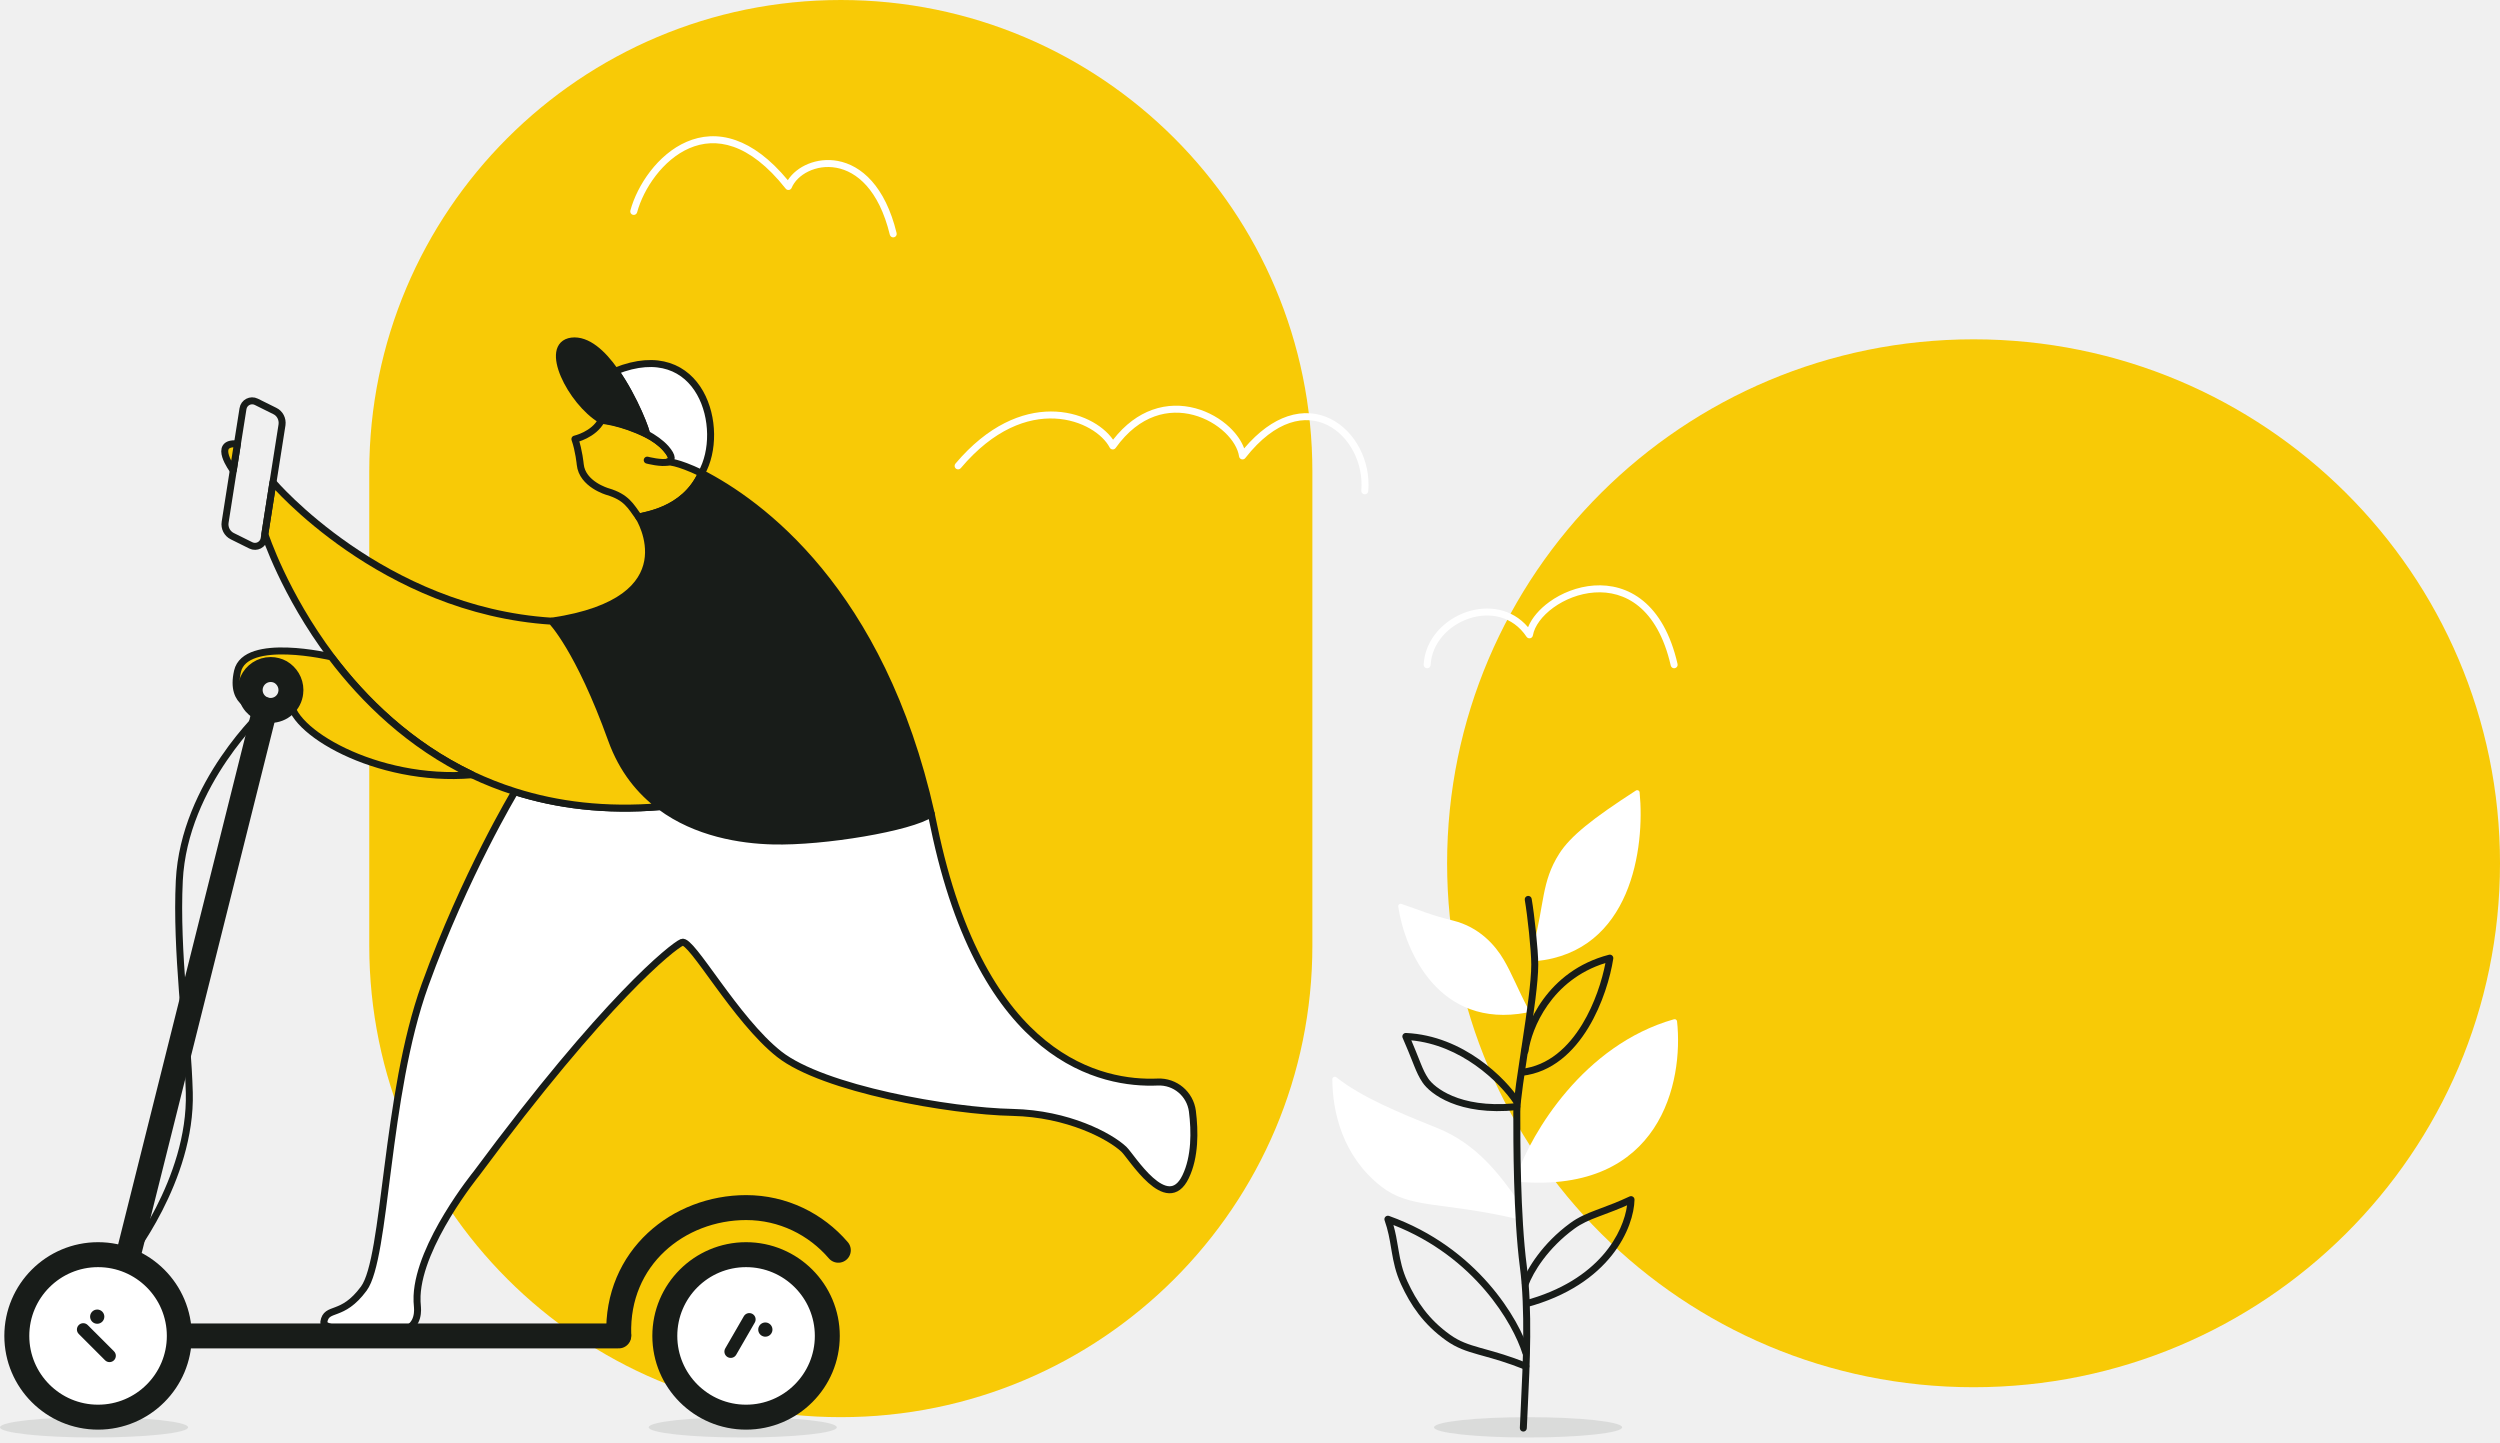
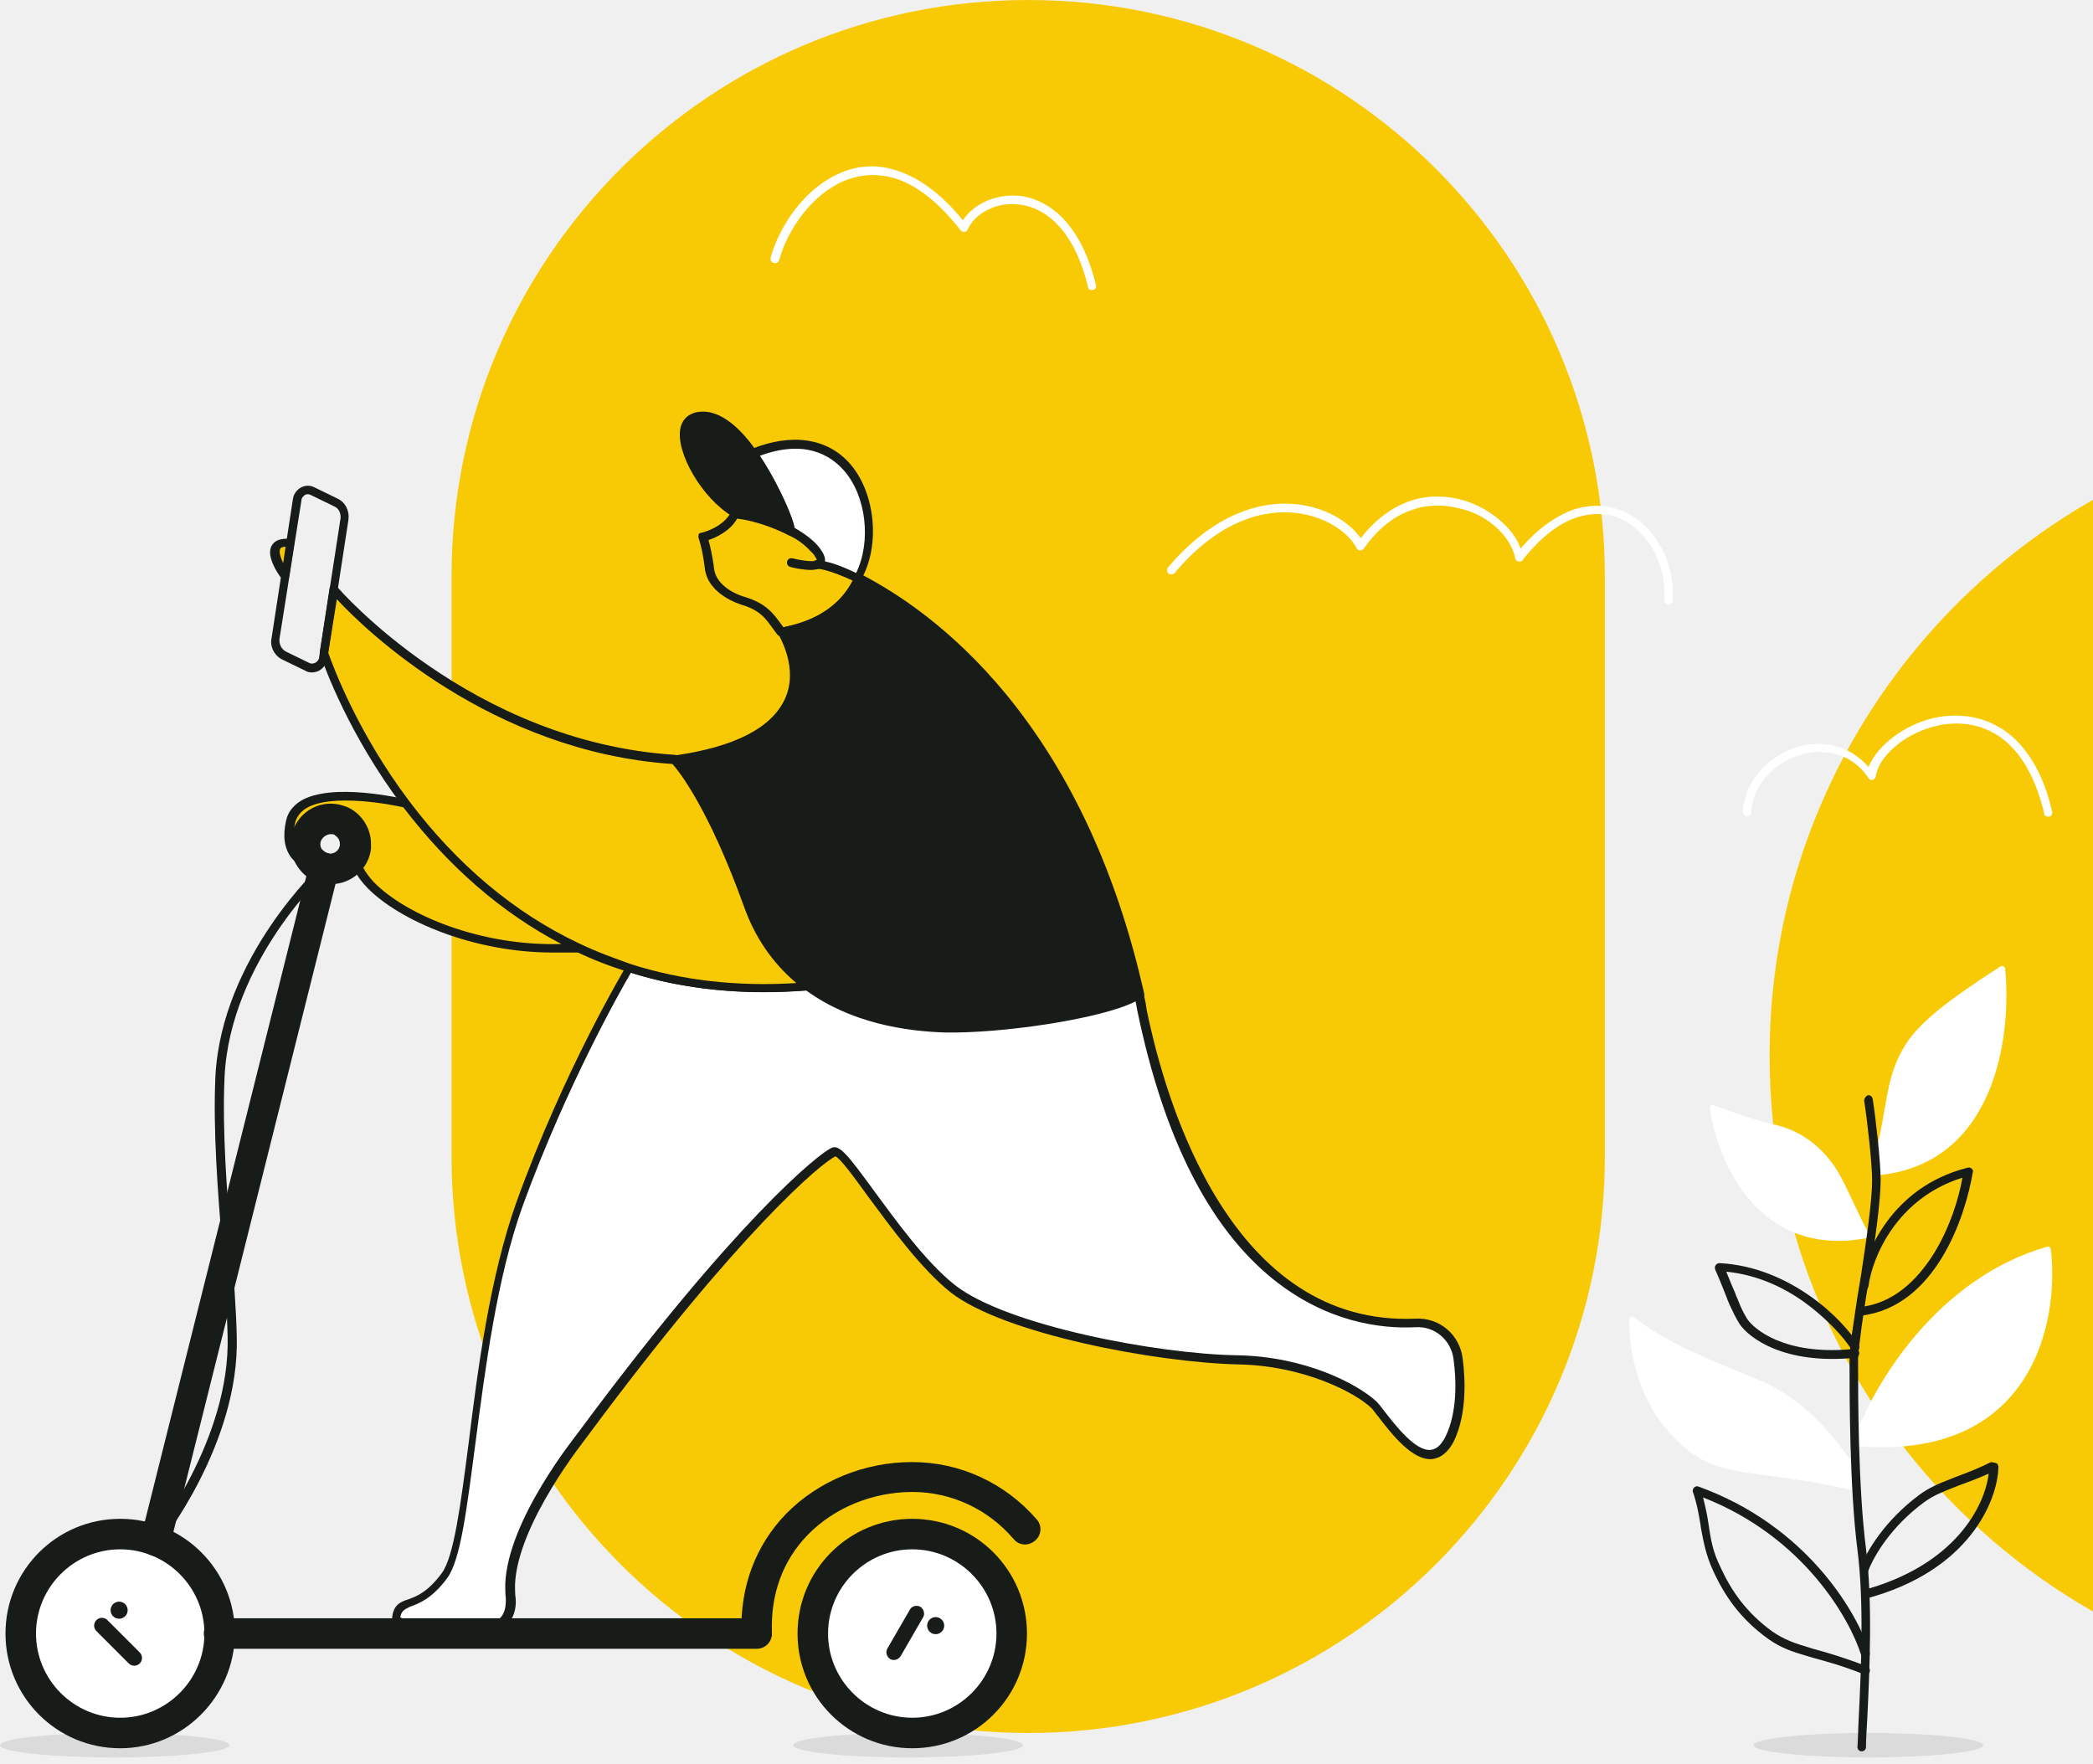
- <svg xmlns="http://www.w3.org/2000/svg" width="501" height="289" fill="none" viewBox="0 0 501 289">
-   <rect width="189" height="284" fill="#F8CA06" rx="94.5" transform="matrix(1 0 0 -1 74 284)" />
-   <ellipse fill="#F8CA06" rx="105.5" ry="105" transform="matrix(1 0 0 -1 395.5 173)" />
-   <ellipse cx="306.226" cy="286.037" fill="#181C19" opacity=".1" rx="18.849" ry="2.038" />
-   <path fill="#fff" d="M335.46 204.262c-18.173 5.161-28.515 22.821-31.466 31.163-.019.053-.027.106-.027.162v.766c0 .259.208.476.466.497 28.433 2.292 32.963-20.105 31.648-32.18-.033-.301-.33-.491-.621-.408zM304.294 243.701v-2.807c0-.104-.032-.204-.092-.289-3.622-5.092-8.153-11.344-16.259-14.586-7.74-3.096-15.186-6.192-20.119-10.12-.33-.262-.825-.042-.824.379.023 6.422 1.981 15.414 9.825 21.513 5.755 4.476 11.929 2.986 26.848 6.397.314.072.621-.165.621-.487zM307.786 192.615c19.174-1.88 21.882-22.786 20.794-33.827-.036-.368-.449-.555-.759-.355-8.709 5.631-13.118 9.139-15.35 12.647-3.596 5.65-2.947 10.115-5.215 18.575-.012.043-.018.087-.018.131v2.337c0 .291.258.52.548.492zM305.919 202.933c-17.552 3.289-24.352-12.272-25.716-21.261-.055-.363.297-.647.644-.529 4.271 1.454 5.414 2.106 10.367 3.345 5.233 1.308 8.409 4.905 10.138 7.848 1.648 2.805 2.828 5.908 4.918 9.874.155.295-.023.662-.351.723z" />
-   <path fill="#181C19" fill-rule="evenodd" d="M306.138 179.546c.381-.065.743.19.809.571.549 3.183 1.318 10.256 1.318 13.2 0 3.499-.911 9.776-1.806 15.679l-.272 1.788c-.356 2.328-.695 4.556-.964 6.496-.338 2.446-.555 4.38-.555 5.468v.521c-.002 5.179-.008 20.408 1.302 30.456 1.146 8.785.611 19.775.213 27.961-.079 1.636-.153 3.16-.208 4.531-.015.387-.34.687-.727.672-.386-.015-.687-.341-.671-.727.055-1.397.13-2.94.21-4.589.397-8.193.922-19.021-.205-27.667-1.323-10.143-1.316-25.451-1.314-30.624v-.534c0-1.201.233-3.232.569-5.66.269-1.95.611-4.191.966-6.521l.271-1.781c.903-5.951 1.791-12.101 1.791-15.469 0-2.835-.756-9.822-1.298-12.962-.065-.381.19-.743.571-.809z" clip-rule="evenodd" />
-   <path fill="#181C19" fill-rule="evenodd" d="M327.238 239.821c.203.132.324.359.319.601-.116 5.442-4.738 17.065-21.777 21.591l-.359-1.353c15.248-4.05 19.958-13.879 20.645-19.12-1.834.817-3.392 1.398-4.758 1.907-.348.13-.684.255-1.008.378-1.847.702-3.328 1.338-4.803 2.415-5.31 3.877-8.246 8.7-9.239 11.413l-1.315-.481c1.087-2.969 4.192-8.02 9.728-12.063 1.634-1.192 3.26-1.882 5.132-2.592.334-.127.676-.255 1.028-.386 1.627-.607 3.469-1.294 5.728-2.357.219-.103.476-.085.679.047zM277.639 243.837c.191-.192.476-.255.731-.164 17.778 6.368 26.066 20.743 28.078 27.228.115.37-.092.762-.461.876-.369.115-.761-.091-.876-.461-1.861-5.997-9.517-19.406-25.87-25.821.446 1.561.691 3.02.927 4.428l.112.665c.347 2.028.744 3.998 1.76 6.205 1.837 3.993 4.259 7.631 8.599 10.717 1.874 1.332 3.62 1.919 5.974 2.585l.977.273c2.188.607 4.871 1.353 8.45 2.784.359.144.533.551.39.91-.144.359-.551.533-.91.39-3.503-1.401-6.117-2.127-8.301-2.734-.338-.094-.667-.185-.987-.276-2.387-.675-4.326-1.314-6.405-2.791-4.594-3.266-7.151-7.128-9.059-11.273-1.095-2.379-1.516-4.497-1.868-6.555l-.113-.668c-.306-1.826-.606-3.609-1.313-5.588-.091-.255-.027-.539.165-.73zM281.153 207.309c.137-.199.367-.314.609-.302 5.793.269 10.797 2.569 14.686 5.31 3.885 2.738 6.693 5.941 8.103 8.085.185.28.141.645-.085.875.107.109.18.254.197.418.04.385-.24.729-.624.769-11.76 1.222-17.46-3.289-18.967-5.539-.707-1.056-1.137-2.008-1.671-3.326-.125-.309-.256-.639-.398-.996-.463-1.165-1.043-2.623-1.915-4.617-.097-.221-.073-.477.065-.677zm22.197 13.815c-1.325-1.999-3.998-5.047-7.709-7.663-3.475-2.449-7.829-4.497-12.812-4.975.637 1.493 1.101 2.659 1.479 3.611.141.353.269.677.391.977.522 1.291.91 2.137 1.536 3.072 1.141 1.702 6.134 5.965 17.115 4.978zM323.076 191.489c.175.158.259.394.223.627-.556 3.612-2.118 9.1-5.015 13.869-2.896 4.765-7.197 8.922-13.257 9.611-.384.043-.731-.233-.774-.617-.044-.384.232-.731.616-.774 5.451-.62 9.434-4.365 12.218-8.947 2.506-4.124 3.981-8.837 4.64-12.27-10.862 3.369-14.819 13.164-15.431 17.754-.051.383-.403.652-.786.601-.384-.051-.653-.403-.602-.786.677-5.076 5.118-15.989 17.522-19.225.228-.06.471 0 .646.157z" clip-rule="evenodd" />
-   <path fill="#fff" fill-rule="evenodd" d="M245.443 86.643c1.631 1.542 2.645 3.282 2.866 4.825.039.277.241.505.512.577.271.072.56-.024.732-.246 3.067-3.925 6.118-6.104 8.913-7.04 2.784-.933 5.358-.65 7.539.425 4.396 2.169 7.278 7.624 6.799 13.124-.033.385.252.724.637.758.385.033.725-.252.758-.637.522-6-2.596-12.045-7.575-14.5-2.507-1.238-5.464-1.55-8.603-.498-2.838.951-5.787 3.004-8.688 6.422-.544-1.488-1.581-2.954-2.929-4.228-1.784-1.686-4.168-3.089-6.846-3.808-2.684-.72-5.675-.755-8.652.315-2.74.983-5.431 2.89-7.845 5.987-4.189-5.982-18.517-10.702-31.594 4.798-.249.296-.212.737.083.986.296.25.738.212.987-.083 13.25-15.704 27.12-9.425 29.842-4.131.112.217.329.36.572.378.244.017.479-.093.621-.292 2.428-3.4 5.131-5.365 7.807-6.326 2.678-.962 5.375-.934 7.816-.28 2.446.657 4.626 1.941 6.248 3.474zM306.222 125.691c.755-1.869 2.306-3.643 4.259-5.06 2.455-1.78 5.642-3.067 8.972-3.295 3.341-.23 6.837.607 9.852 3.087 3.01 2.475 5.479 6.536 6.878 12.642.087.377-.149.752-.526.839-.376.086-.752-.149-.838-.526-1.351-5.894-3.695-9.646-6.403-11.874-2.704-2.223-5.833-2.98-8.867-2.772-3.045.209-5.983 1.392-8.246 3.033-2.28 1.653-3.781 3.7-4.113 5.578-.049.282-.265.505-.545.564-.28.058-.568-.059-.726-.297-2.788-4.182-7.427-5.023-11.509-3.662-4.108 1.369-7.479 4.914-7.71 9.31-.02.386-.35.683-.736.662-.386-.02-.682-.349-.662-.735.269-5.104 4.148-9.059 8.665-10.565 4.158-1.386 9.001-.742 12.255 3.071zM138.154 29.704c-5.295 2.289-9.183 8.081-10.477 12.853-.102.373-.486.594-.859.492-.373-.1-.594-.485-.493-.858 1.373-5.062 5.485-11.27 11.273-13.772 2.921-1.263 6.259-1.575 9.837-.323 3.354 1.173 6.87 3.703 10.443 8.012 1.794-2.808 5.833-4.634 10.001-3.86 4.732.879 9.511 5.04 11.802 14.46.091.376-.139.755-.515.846-.375.091-.754-.14-.845-.515-2.209-9.08-6.68-12.668-10.698-13.415-4.107-.762-7.874 1.374-8.976 4.019-.095.23-.305.39-.551.424-.245.034-.491-.065-.644-.26-3.697-4.681-7.241-7.257-10.479-8.39-3.224-1.128-6.198-.846-8.819.287z" clip-rule="evenodd" />
-   <ellipse cx="18.849" cy="286.037" fill="#181C19" opacity=".1" rx="18.849" ry="2.038" />
-   <ellipse cx="148.849" cy="286.037" fill="#181C19" opacity=".1" rx="18.849" ry="2.038" />
-   <path fill="#fff" d="M149.504 283.496c8.558 0 15.496-6.938 15.496-15.496 0-8.559-6.938-15.497-15.496-15.497s-15.496 6.938-15.496 15.497c0 8.558 6.938 15.496 15.496 15.496z" />
-   <rect width="2.535" height="9.982" x="149.697" y="262.678" fill="#181C19" rx="1.268" transform="rotate(30 149.697 262.678)" />
-   <circle cx="153.375" cy="266.449" r="1.426" fill="#181C19" transform="rotate(30 153.375 266.449)" />
-   <path fill="#fff" d="M34.947 272.01c2.215-8.266-2.69-16.763-10.958-18.978-8.266-2.215-16.763 2.69-18.978 10.957-2.215 8.267 2.69 16.764 10.957 18.979 8.267 2.215 16.764-2.691 18.979-10.958z" />
-   <rect width="2.535" height="9.982" x="14.889" y="266.435" fill="#181C19" rx="1.268" transform="rotate(-45 14.889 266.435)" />
-   <circle cx="19.483" cy="263.858" r="1.426" fill="#181C19" transform="rotate(-45 19.483 263.858)" />
-   <path stroke="#181C19" stroke-linecap="round" stroke-linejoin="round" stroke-miterlimit="10" stroke-width="1.4" d="M140.596 94.856c-3.471 7.741-11.825 8.408-12.573 8.809-1.628-2.243-2.455-4.031-6.272-5.152 0 0-5.072-1.442-5.472-5.445 0 0-.267-2.803-1.068-5.072 0 0 3.79-.854 5.312-3.764 0 0 4.03.294 9.102 2.83 1.468.72 2.856 1.681 3.87 2.883.401.453.668.827.854 1.147.534.881.321 1.255-.293 1.442-.027-.027 3.336 0 6.54 2.322zM129.705 92.213s2.99.775 4.271.347" />
-   <path fill="#fff" stroke="#181C19" stroke-linecap="round" stroke-linejoin="round" stroke-miterlimit="10" stroke-width="1.4" d="M123.352 74.356c17.216-6.913 22.208 11.745 17.216 20.474-5.018-2.403-6.7-2.27-6.7-2.27.828-.24 1.041-1.014-.453-2.722-1.015-1.121-2.403-2.082-3.871-2.883.267.027-2.349-7.127-6.192-12.599z" />
-   <path fill="#181C19" stroke="#181C19" stroke-linecap="round" stroke-linejoin="round" stroke-miterlimit="10" stroke-width="1.4" d="M114.571 68.35c3.096-.373 6.192 2.43 8.701 6.033 3.924 5.365 6.513 12.519 6.22 12.545-4.992-2.455-9.102-2.829-9.102-2.829-5.926-3.55-11.719-14.948-5.819-15.749zM186.613 163.055c-4.03 2.803-21.594 5.739-31.737 5.472-6.46-.16-15.348-1.601-22.502-6.886-4.084-3.043-7.634-7.341-9.796-13.4-6.593-18.311-12.012-23.756-12.012-23.756 28.001-4.138 17.457-20.847 17.457-20.847.748-.401 9.102-1.041 12.572-8.809 11.505 5.899 35.955 23.329 46.018 68.226z" />
-   <path fill="#fff" stroke="#181C19" stroke-linecap="round" stroke-linejoin="round" stroke-miterlimit="10" stroke-width="1.4" d="M237.595 235.819c-3.737 7.741-10.837-4.057-12.359-5.498-2.776-2.616-11.211-7.154-22.315-7.394-12.545-.24-37.956-4.725-46.765-11.665-8.808-6.94-17.617-23.222-19.485-22.421-1.869.8-15.322 11.397-41.214 46.365 0 0-11.45 14.066-11.878 24.503-.027.748 0 1.522.08 2.269.107 1.308-.027 4.591-4.084 4.805-5.071.267-15.001 0-14.68-1.869.533-3.203 3.63-.747 8.007-6.673 4.538-6.139 4.27-38.704 12.279-60.859 8.007-22.155 18.017-38.731 18.017-38.731 8.435 2.67 18.098 3.924 29.175 2.99 7.154 5.312 16.042 6.726 22.502 6.887 10.143.267 27.707-2.67 31.737-5.472.187.827.374 1.681.534 2.535 9.743 47.139 33.873 51.731 44.844 51.25 3.496-.16 6.512 2.376 6.966 5.846.507 4.03.561 9.155-1.361 13.132z" />
-   <path fill="#F8CA06" stroke="#181C19" stroke-linecap="round" stroke-linejoin="round" stroke-miterlimit="10" stroke-width="1.4" d="M132.374 161.641c-11.078.934-20.767-.32-29.175-2.99-3.043-.961-5.9-2.108-8.622-3.39-12.465-5.925-21.647-14.974-28.16-23.649-9.45-12.599-13.267-24.371-13.347-24.584L54.7 96.644s21.807 25.679 55.84 27.841c0 0 5.419 5.445 12.012 23.756 2.189 6.059 5.712 10.357 9.823 13.4z" />
-   <path stroke="#181C19" stroke-linecap="round" stroke-linejoin="round" stroke-miterlimit="10" stroke-width="1.4" d="M56.514 85.14L54.7 96.67l-1.628 10.383-.134.855c-.186 1.254-1.548 1.948-2.669 1.388l-3.71-1.842c-1.041-.507-1.628-1.655-1.442-2.803l1.629-10.357.827-5.311 1.121-7.074c.187-1.254 1.548-1.948 2.67-1.388l3.71 1.842c1.014.48 1.601 1.601 1.441 2.776z" />
-   <path fill="#F8CA06" stroke="#181C19" stroke-linecap="round" stroke-linejoin="round" stroke-miterlimit="10" stroke-width="1.4" d="M47.572 88.957l-.828 5.311c-.026 0-4.324-5.765.828-5.311zM94.577 155.261c-19.192 1.602-36.996-8.995-36.355-15.268.053-.427.053-.854.027-1.228.026-.16.026-.293.026-.454 0-1.548-.854-2.882-2.108-3.576-1.816-1.148-4.271-.748-5.339 1.041-.16.266-.294.56-.374.827-.24.507-.373 1.094-.373 1.708 0 1.015.373 1.949.987 2.67.294.507.534.827.534.827s-5.605-.32-4.004-7.287c1.602-6.967 18.792-2.883 18.792-2.883 6.54 8.622 15.722 17.671 28.187 23.623z" />
-   <path stroke="#181C19" stroke-linecap="round" stroke-linejoin="round" stroke-miterlimit="10" stroke-width="1.4" d="M58.275 138.739c-.08-2.002-.96-3.31-2.082-4.031M51.095 140.954c-.534-.961-1.201-2.642-.64-4.377" />
-   <path stroke="#181C19" stroke-linecap="round" stroke-linejoin="round" stroke-miterlimit="10" stroke-width="5" d="M53.069 142.235l-27.6 110.267M35.934 267.717H124M19.652 283.999c8.992 0 16.282-7.289 16.282-16.282s-7.29-16.282-16.282-16.282c-8.993 0-16.283 7.289-16.283 16.282s7.29 16.282 16.283 16.282zM149.511 283.999c8.992 0 16.282-7.289 16.282-16.282s-7.29-16.282-16.282-16.282c-8.993 0-16.282 7.289-16.282 16.282s7.289 16.282 16.282 16.282z" />
-   <path stroke="#181C19" stroke-linecap="round" stroke-linejoin="round" stroke-miterlimit="10" stroke-width="5" d="M167.999 250.549c-4.512-5.247-11.113-8.549-18.472-8.549-13.536 0-26.028 10-25.528 25.5M58.303 138.285c0 .16 0 .294-.027.454-.214 2.055-1.949 3.63-4.057 3.63-.4 0-.774-.053-1.121-.16-.774-.214-1.468-.668-1.976-1.255-.614-.72-.987-1.655-.987-2.669 0-.614.133-1.175.373-1.708.641-1.415 2.082-2.403 3.737-2.403.721 0 1.388.187 1.976.507 1.228.721 2.082 2.056 2.082 3.604z" />
-   <path stroke="#181C19" stroke-linecap="round" stroke-linejoin="round" stroke-miterlimit="10" stroke-width="1.4" d="M53.069 142.235S36.884 157 35.932 176.482c-.694 14.2 1.682 30.456 2.002 42.468.48 17.537-12.465 33.579-12.465 33.579" />
+ <svg xmlns="http://www.w3.org/2000/svg" version="1.1" id="Слой_1" x="0px" y="0px" viewBox="0 0 343 289" style="enable-background:new 0 0 343 289;" xml:space="preserve">
+   <style type="text/css">
+ 	.st0{fill:#F8CA06;}
+ 	.st1{opacity:0.1;enable-background:new    ;}
+ 	.st2{fill:#181C19;}
+ 	.st3{fill:#FFFFFF;}
+ 	.st4{fill-rule:evenodd;clip-rule:evenodd;fill:#181C19;}
+ 	.st5{fill-rule:evenodd;clip-rule:evenodd;fill:#FFFFFF;}
+ </style>
+   <g>
+     <path class="st0" d="M168.5,284L168.5,284c52.2,0,94.5-42.3,94.5-94.5v-95C263,42.3,220.7,0,168.5,0l0,0C116.3,0,74,42.3,74,94.5   v95C74,241.7,116.3,284,168.5,284z" />
+   </g>
+   <g>
+     <ellipse class="st0" cx="395.5" cy="173" rx="105.5" ry="105" />
+   </g>
+   <g class="st1">
+     <ellipse class="st2" cx="306.2" cy="286" rx="18.8" ry="2" />
+   </g>
+   <g>
+     <path class="st3" d="M335.5,204.3c-18.2,5.2-28.5,22.8-31.5,31.2c0,0.1,0,0.1,0,0.2v0.8c0,0.3,0.2,0.5,0.5,0.5   c28.4,2.3,33-20.1,31.6-32.2C336,204.4,335.8,204.2,335.5,204.3z" />
+   </g>
+   <g>
+     <path class="st3" d="M304.3,243.7v-2.8c0-0.1,0-0.2-0.1-0.3c-3.6-5.1-8.2-11.3-16.3-14.6c-7.7-3.1-15.2-6.2-20.1-10.1   c-0.3-0.3-0.8,0-0.8,0.4c0,6.4,2,15.4,9.8,21.5c5.8,4.5,11.9,3,26.8,6.4C304,244.3,304.3,244,304.3,243.7z" />
+   </g>
+   <g>
+     <path class="st3" d="M307.8,192.6c19.2-1.9,21.9-22.8,20.8-33.8c0-0.4-0.4-0.6-0.8-0.4c-8.7,5.6-13.1,9.1-15.4,12.6   c-3.6,5.6-2.9,10.1-5.2,18.6c0,0,0,0.1,0,0.1v2.3C307.2,192.4,307.5,192.6,307.8,192.6z" />
+   </g>
+   <g>
+     <path class="st3" d="M305.9,202.9c-17.6,3.3-24.4-12.3-25.7-21.3c-0.1-0.4,0.3-0.6,0.6-0.5c4.3,1.5,5.4,2.1,10.4,3.3   c5.2,1.3,8.4,4.9,10.1,7.8c1.6,2.8,2.8,5.9,4.9,9.9C306.4,202.5,306.2,202.9,305.9,202.9z" />
+   </g>
+   <g>
+     <path class="st4" d="M306.1,179.5c0.4-0.1,0.7,0.2,0.8,0.6c0.5,3.2,1.3,10.3,1.3,13.2c0,3.5-0.9,9.8-1.8,15.7   c-0.1,0.6-0.2,1.2-0.3,1.8c-0.4,2.3-0.7,4.6-1,6.5c-0.3,2.4-0.6,4.4-0.6,5.5c0,0.2,0,0.3,0,0.5c0,5.2,0,20.4,1.3,30.5   c1.1,8.8,0.6,19.8,0.2,28c-0.1,1.6-0.2,3.2-0.2,4.5c0,0.4-0.3,0.7-0.7,0.7c-0.4,0-0.7-0.3-0.7-0.7c0.1-1.4,0.1-2.9,0.2-4.6   c0.4-8.2,0.9-19-0.2-27.7c-1.3-10.1-1.3-25.5-1.3-30.6c0-0.2,0-0.4,0-0.5c0-1.2,0.2-3.2,0.6-5.7c0.3-2,0.6-4.2,1-6.5   c0.1-0.6,0.2-1.2,0.3-1.8c0.9-6,1.8-12.1,1.8-15.5c0-2.8-0.8-9.8-1.3-13C305.5,180,305.8,179.6,306.1,179.5z" />
+   </g>
+   <g>
+     <path class="st4" d="M327.2,239.8c0.2,0.1,0.3,0.4,0.3,0.6c-0.1,5.4-4.7,17.1-21.8,21.6l-0.4-1.4c15.2-4.1,20-13.9,20.6-19.1   c-1.8,0.8-3.4,1.4-4.8,1.9c-0.3,0.1-0.7,0.3-1,0.4c-1.8,0.7-3.3,1.3-4.8,2.4c-5.3,3.9-8.2,8.7-9.2,11.4l-1.3-0.5   c1.1-3,4.2-8,9.7-12.1c1.6-1.2,3.3-1.9,5.1-2.6c0.3-0.1,0.7-0.3,1-0.4c1.6-0.6,3.5-1.3,5.7-2.4C326.8,239.7,327,239.7,327.2,239.8z   " />
+   </g>
+   <g>
+     <path class="st4" d="M277.6,243.8c0.2-0.2,0.5-0.3,0.7-0.2c17.8,6.4,26.1,20.7,28.1,27.2c0.1,0.4-0.1,0.8-0.5,0.9   c-0.4,0.1-0.8-0.1-0.9-0.5c-1.9-6-9.5-19.4-25.9-25.8c0.4,1.6,0.7,3,0.9,4.4c0,0.2,0.1,0.4,0.1,0.7c0.3,2,0.7,4,1.8,6.2   c1.8,4,4.3,7.6,8.6,10.7c1.9,1.3,3.6,1.9,6,2.6c0.3,0.1,0.6,0.2,1,0.3c2.2,0.6,4.9,1.4,8.5,2.8c0.4,0.1,0.5,0.6,0.4,0.9   c-0.1,0.4-0.6,0.5-0.9,0.4c-3.5-1.4-6.1-2.1-8.3-2.7c-0.3-0.1-0.7-0.2-1-0.3c-2.4-0.7-4.3-1.3-6.4-2.8c-4.6-3.3-7.2-7.1-9.1-11.3   c-1.1-2.4-1.5-4.5-1.9-6.6c0-0.2-0.1-0.4-0.1-0.7c-0.3-1.8-0.6-3.6-1.3-5.6C277.4,244.3,277.4,244,277.6,243.8z" />
+   </g>
+   <g>
+     <path class="st4" d="M281.2,207.3c0.1-0.2,0.4-0.3,0.6-0.3c5.8,0.3,10.8,2.6,14.7,5.3c3.9,2.7,6.7,5.9,8.1,8.1   c0.2,0.3,0.1,0.6-0.1,0.9c0.1,0.1,0.2,0.3,0.2,0.4c0,0.4-0.2,0.7-0.6,0.8c-11.8,1.2-17.5-3.3-19-5.5c-0.7-1.1-1.1-2-1.7-3.3   c-0.1-0.3-0.3-0.6-0.4-1c-0.5-1.2-1-2.6-1.9-4.6C281,207.8,281,207.5,281.2,207.3z M303.4,221.1c-1.3-2-4-5-7.7-7.7   c-3.5-2.5-7.8-4.5-12.8-5c0.6,1.5,1.1,2.7,1.5,3.6c0.1,0.4,0.3,0.7,0.4,1c0.5,1.3,0.9,2.1,1.5,3.1   C287.4,217.8,292.4,222.1,303.4,221.1z" />
+   </g>
+   <g>
+     <path class="st4" d="M323.1,191.5c0.2,0.2,0.3,0.4,0.2,0.6c-0.6,3.6-2.1,9.1-5,13.9c-2.9,4.8-7.2,8.9-13.3,9.6   c-0.4,0-0.7-0.2-0.8-0.6c0-0.4,0.2-0.7,0.6-0.8c5.5-0.6,9.4-4.4,12.2-8.9c2.5-4.1,4-8.8,4.6-12.3c-10.9,3.4-14.8,13.2-15.4,17.8   c-0.1,0.4-0.4,0.7-0.8,0.6c-0.4-0.1-0.7-0.4-0.6-0.8c0.7-5.1,5.1-16,17.5-19.2C322.7,191.3,322.9,191.3,323.1,191.5z" />
+   </g>
+   <g>
+     <path class="st5" d="M245.4,86.6c1.6,1.5,2.6,3.3,2.9,4.8c0,0.3,0.2,0.5,0.5,0.6c0.3,0.1,0.6,0,0.7-0.2c3.1-3.9,6.1-6.1,8.9-7   c2.8-0.9,5.4-0.7,7.5,0.4c4.4,2.2,7.3,7.6,6.8,13.1c0,0.4,0.3,0.7,0.6,0.8c0.4,0,0.7-0.3,0.8-0.6c0.5-6-2.6-12-7.6-14.5   c-2.5-1.2-5.5-1.5-8.6-0.5c-2.8,1-5.8,3-8.7,6.4c-0.5-1.5-1.6-3-2.9-4.2c-1.8-1.7-4.2-3.1-6.8-3.8c-2.7-0.7-5.7-0.8-8.7,0.3   c-2.7,1-5.4,2.9-7.8,6c-4.2-6-18.5-10.7-31.6,4.8c-0.2,0.3-0.2,0.7,0.1,1c0.3,0.2,0.7,0.2,1-0.1c13.2-15.7,27.1-9.4,29.8-4.1   c0.1,0.2,0.3,0.4,0.6,0.4c0.2,0,0.5-0.1,0.6-0.3c2.4-3.4,5.1-5.4,7.8-6.3c2.7-1,5.4-0.9,7.8-0.3C241.6,83.8,243.8,85.1,245.4,86.6z   " />
+   </g>
+   <g>
+     <path class="st5" d="M306.2,125.7c0.8-1.9,2.3-3.6,4.3-5.1c2.5-1.8,5.6-3.1,9-3.3c3.3-0.2,6.8,0.6,9.9,3.1c3,2.5,5.5,6.5,6.9,12.6   c0.1,0.4-0.1,0.8-0.5,0.8c-0.4,0.1-0.8-0.1-0.8-0.5c-1.4-5.9-3.7-9.6-6.4-11.9c-2.7-2.2-5.8-3-8.9-2.8c-3,0.2-6,1.4-8.2,3   c-2.3,1.7-3.8,3.7-4.1,5.6c0,0.3-0.3,0.5-0.5,0.6c-0.3,0.1-0.6-0.1-0.7-0.3c-2.8-4.2-7.4-5-11.5-3.7c-4.1,1.4-7.5,4.9-7.7,9.3   c0,0.4-0.4,0.7-0.7,0.7c-0.4,0-0.7-0.4-0.7-0.7c0.3-5.1,4.1-9.1,8.7-10.6C298.1,121.2,303,121.9,306.2,125.7z" />
+   </g>
+   <g>
+     <path class="st5" d="M138.2,29.7c-5.3,2.3-9.2,8.1-10.5,12.9c-0.1,0.4-0.5,0.6-0.9,0.5s-0.6-0.5-0.5-0.9   c1.4-5.1,5.5-11.3,11.3-13.8c2.9-1.3,6.3-1.6,9.8-0.3c3.4,1.2,6.9,3.7,10.4,8c1.8-2.8,5.8-4.6,10-3.9c4.7,0.9,9.5,5,11.8,14.5   c0.1,0.4-0.1,0.8-0.5,0.8c-0.4,0.1-0.8-0.1-0.8-0.5c-2.2-9.1-6.7-12.7-10.7-13.4c-4.1-0.8-7.9,1.4-9,4c-0.1,0.2-0.3,0.4-0.6,0.4   c-0.2,0-0.5-0.1-0.6-0.3c-3.7-4.7-7.2-7.3-10.5-8.4C143.7,28.3,140.8,28.6,138.2,29.7z" />
+   </g>
+   <g class="st1">
+     <ellipse class="st2" cx="18.8" cy="286" rx="18.8" ry="2" />
+   </g>
+   <g class="st1">
+     <ellipse class="st2" cx="148.8" cy="286" rx="18.8" ry="2" />
+   </g>
+   <g>
+     <path class="st3" d="M149.5,283.5c8.6,0,15.5-6.9,15.5-15.5s-6.9-15.5-15.5-15.5S134,259.4,134,268S140.9,283.5,149.5,283.5z" />
+   </g>
+   <g>
+     <path class="st2" d="M150.8,263.3L150.8,263.3c0.6,0.4,0.8,1.1,0.5,1.7l-3.7,6.4c-0.4,0.6-1.1,0.8-1.7,0.5l0,0   c-0.6-0.4-0.8-1.1-0.5-1.7l3.7-6.4C149.4,263.2,150.2,263,150.8,263.3z" />
+   </g>
+   <g>
+     <ellipse transform="matrix(0.5 -0.866 0.866 0.5 -154.0641 266.0511)" class="st2" cx="153.4" cy="266.4" rx="1.4" ry="1.4" />
+   </g>
+   <g>
+     <path class="st3" d="M34.9,272c2.2-8.3-2.7-16.8-11-19c-8.3-2.2-16.8,2.7-19,11c-2.2,8.3,2.7,16.8,11,19   C24.2,285.2,32.7,280.3,34.9,272z" />
+   </g>
+   <g>
+     <path class="st2" d="M15.8,265.5L15.8,265.5c0.5-0.5,1.3-0.5,1.8,0l5.3,5.3c0.5,0.5,0.5,1.3,0,1.8h0c-0.5,0.5-1.3,0.5-1.8,0   l-5.3-5.3C15.3,266.8,15.3,266,15.8,265.5z" />
+   </g>
+   <g>
+     <ellipse transform="matrix(0.7071 -0.7071 0.7071 0.7071 -180.8699 91.0594)" class="st2" cx="19.5" cy="263.9" rx="1.4" ry="1.4" />
+   </g>
+   <g>
+     <path class="st2" d="M128,104.3c-0.2,0-0.4-0.1-0.6-0.3c-0.2-0.3-0.4-0.5-0.6-0.8c-1.3-1.8-2.2-3.2-5.3-4.1c-0.2-0.1-5.5-1.6-6-6   c0,0-0.3-2.8-1-4.9c-0.1-0.2,0-0.4,0-0.6s0.3-0.3,0.5-0.3c0,0,3.5-0.8,4.8-3.4c0.1-0.2,0.4-0.4,0.7-0.4c0.2,0,4.2,0.3,9.4,2.9   c1.7,0.8,3.1,1.9,4.1,3.1c0.4,0.4,0.7,0.9,0.9,1.2c0.2,0.3,0.4,0.7,0.4,1.2c1.6,0.2,3.8,1,5.7,2.4c0.3,0.2,0.4,0.6,0.2,0.9   c-3.1,6.9-9.7,8.4-12.2,9c-0.3,0.1-0.6,0.1-0.7,0.2C128.2,104.3,128.1,104.3,128,104.3z M116.1,88.5c0.6,2.1,0.9,4.4,0.9,4.5   c0.3,3.5,4.9,4.8,5,4.8c3.6,1.1,4.7,2.7,6.1,4.6c0.1,0.1,0.2,0.3,0.3,0.4c0.1,0,0.2-0.1,0.4-0.1c2.2-0.5,8.1-1.9,11-7.7   c-2.7-1.7-5.3-1.9-5.6-1.9c-0.3,0-0.5-0.1-0.7-0.3c-0.2-0.3-0.2-0.6,0-0.8c0.1-0.1,0.2-0.1,0.3-0.2l0,0c0,0,0.1,0,0.1,0   c0-0.1-0.1-0.2-0.2-0.4c-0.2-0.3-0.4-0.7-0.8-1c-0.9-1-2.1-2-3.7-2.7c-3.9-2-7.3-2.6-8.4-2.7C119.6,87.1,117.3,88.1,116.1,88.5z" />
+   </g>
+   <g>
+     <path class="st2" d="M132.9,93.4c-1.4,0-3.2-0.4-3.4-0.5c-0.4-0.1-0.6-0.5-0.5-0.9c0.1-0.4,0.5-0.6,0.9-0.5   c1.1,0.3,3.1,0.6,3.9,0.4c0.4-0.1,0.8,0.1,0.9,0.4s-0.1,0.8-0.4,0.9C133.8,93.3,133.4,93.4,132.9,93.4z" />
+   </g>
+   <g>
+     <path class="st3" d="M123.4,74.4c17.2-6.9,22.2,11.7,17.2,20.5c-5-2.4-6.7-2.3-6.7-2.3c0.8-0.2,1-1-0.5-2.7c-1-1.1-2.4-2.1-3.9-2.9   C129.8,87,127.2,79.8,123.4,74.4z" />
+     <path class="st2" d="M140.6,95.5c-0.1,0-0.2,0-0.3-0.1c-4.7-2.2-6.3-2.2-6.4-2.2c-0.3,0-0.7-0.2-0.7-0.6s0.1-0.7,0.5-0.8   c0.1,0,0.1-0.1,0.2-0.1l0,0c0,0,0-0.4-0.9-1.5c-0.9-0.9-2.1-1.9-3.7-2.7c-0.3-0.1-0.4-0.4-0.4-0.7c-0.2-1-2.7-7.3-6.1-12.1   c-0.1-0.2-0.2-0.4-0.1-0.6c0.1-0.2,0.2-0.4,0.4-0.5c6.7-2.7,12.5-1.8,16.2,2.4c4.2,4.8,5,13.5,1.8,19   C141,95.4,140.8,95.5,140.6,95.5z M135.2,92c1,0.2,2.6,0.7,5.1,1.9c2.5-5.1,1.7-12.6-2-16.8c-2.3-2.6-6.5-5.1-13.8-2.4   c2.5,3.7,5.3,9.6,5.7,11.8c1.6,0.9,2.9,1.9,3.8,2.9C134.9,90.5,135.3,91.3,135.2,92z" />
+   </g>
+   <g>
+     <path class="st2" d="M114.6,68.4c3.1-0.4,6.2,2.4,8.7,6c3.9,5.4,6.5,12.5,6.2,12.5c-5-2.5-9.1-2.8-9.1-2.8   C114.5,80.5,108.7,69.2,114.6,68.4z" />
+     <path class="st2" d="M129.5,87.6c-0.1,0-0.2,0-0.3-0.1c-4.8-2.4-8.8-2.8-8.9-2.8c-0.1,0-0.2,0-0.3-0.1c-4.9-2.9-9.3-10.4-8.5-14.4   c0.3-1.5,1.4-2.5,3-2.7c0,0,0,0,0,0c3.8-0.5,7.2,3.2,9.4,6.3c3.4,4.7,6.7,12.3,6.3,13.2C130,87.4,129.8,87.6,129.5,87.6   C129.5,87.6,129.5,87.6,129.5,87.6z M120.6,83.4c0.8,0.1,3.9,0.5,7.8,2.2c-0.8-2.2-2.9-7-5.7-10.9c-2.8-4-5.6-6-8-5.8   c-1,0.1-1.6,0.6-1.8,1.6C112.2,73.9,116.4,80.8,120.6,83.4z" />
+   </g>
+   <g>
+     <path class="st2" d="M186.6,163.1c-4,2.8-21.6,5.7-31.7,5.5c-6.5-0.2-15.3-1.6-22.5-6.9c-4.1-3-7.6-7.3-9.8-13.4   c-6.6-18.3-12-23.8-12-23.8c28-4.1,17.5-20.8,17.5-20.8c0.7-0.4,9.1-1,12.6-8.8C152.1,100.7,176.6,118.2,186.6,163.1z" />
+     <path class="st2" d="M156.2,169.2c-0.4,0-0.9,0-1.3,0c-6.3-0.2-15.4-1.5-22.9-7c-4.6-3.5-8-8.1-10-13.7   c-6.5-18-11.8-23.4-11.8-23.5c-0.2-0.2-0.3-0.5-0.2-0.7c0.1-0.3,0.3-0.4,0.6-0.5c9.8-1.4,15.8-4.5,18-9.2c2.4-5.1-1-10.5-1-10.6   c-0.1-0.2-0.1-0.4-0.1-0.6s0.2-0.3,0.3-0.4c0.2-0.1,0.5-0.2,1-0.3c2.3-0.5,8.5-1.9,11.3-8.2c0.1-0.2,0.2-0.3,0.4-0.4   c0.2-0.1,0.4-0.1,0.6,0c6,3.1,15,9,23.8,19.7c10.6,12.9,18.2,29.4,22.6,49c0.1,0.3,0,0.6-0.3,0.7   C182.8,166.6,166.1,169.2,156.2,169.2z M111.9,125c1.8,2.3,6.2,8.8,11.3,23c1.9,5.4,5.1,9.8,9.6,13.1c7.2,5.3,16,6.6,22.1,6.7   c9.9,0.3,26.4-2.5,30.9-5.1c-3.5-15.2-14.6-51-44.9-66.9c-3.2,6.3-9.4,7.7-11.8,8.3c0.9,1.8,2.7,6.4,0.6,11.1   C127.4,120.1,121.4,123.4,111.9,125z" />
+   </g>
+   <g>
+     <path class="st3" d="M237.6,235.8c-3.7,7.7-10.8-4.1-12.4-5.5c-2.8-2.6-11.2-7.2-22.3-7.4c-12.5-0.2-38-4.7-46.8-11.7   c-8.8-6.9-17.6-23.2-19.5-22.4c-1.9,0.8-15.3,11.4-41.2,46.4c0,0-11.5,14.1-11.9,24.5c0,0.7,0,1.5,0.1,2.3c0.1,1.3,0,4.6-4.1,4.8   c-5.1,0.3-15,0-14.7-1.9c0.5-3.2,3.6-0.7,8-6.7c4.5-6.1,4.3-38.7,12.3-60.9s18-38.7,18-38.7c8.4,2.7,18.1,3.9,29.2,3   c7.2,5.3,16,6.7,22.5,6.9c10.1,0.3,27.7-2.7,31.7-5.5c0.2,0.8,0.4,1.7,0.5,2.5c9.7,47.1,33.9,51.7,44.8,51.2c3.5-0.2,6.5,2.4,7,5.8   C239.5,226.7,239.5,231.8,237.6,235.8z" />
+     <path class="st2" d="M75.9,267.6c-4,0-10-0.3-11.3-1.7c-0.3-0.3-0.4-0.7-0.3-1.1c0.3-1.9,1.4-2.3,2.6-2.7c1.4-0.5,3.2-1.2,5.5-4.3   c2-2.7,3.1-11.3,4.4-21.3c1.5-12.2,3.5-27.3,7.8-39.4c7.9-22,18-38.7,18.1-38.9c0.2-0.3,0.5-0.4,0.8-0.3c8.9,2.8,18.7,3.8,28.9,3   c0.2,0,0.3,0,0.5,0.1c7.1,5.3,16,6.6,22.1,6.7c10.2,0.3,27.5-2.7,31.3-5.3c0.2-0.1,0.4-0.2,0.7-0.1c0.2,0.1,0.4,0.3,0.4,0.5   c0.2,0.8,0.4,1.7,0.5,2.6c3.2,15.7,14,52,44.1,50.7c3.9-0.2,7.2,2.6,7.7,6.5c0.5,3.8,0.6,9.3-1.4,13.5h0c-0.9,1.8-2.1,2.8-3.5,3   c-3.3,0.4-6.8-4.2-8.9-6.9c-0.5-0.6-0.9-1.2-1.1-1.4c-2.8-2.7-11.3-7-21.8-7.2c-13.5-0.3-38.5-5-47.2-11.8   c-4.9-3.9-9.9-10.8-13.6-15.8c-2.1-2.9-4.5-6.2-5.3-6.5c-2.3,1.1-15.7,12.2-40.8,46.1c-0.1,0.2-11.3,14-11.7,24.1   c0,0.7,0,1.5,0.1,2.2c0.1,1,0,2.7-1.1,4c-0.8,0.9-2,1.5-3.6,1.5C79.6,267.5,78,267.6,75.9,267.6z M65.6,265   c0.8,0.9,7.7,1.5,13.9,1.1c1.2-0.1,2.1-0.4,2.6-1.1c0.8-0.9,0.8-2.3,0.8-3c-0.1-0.8-0.1-1.6-0.1-2.4c0.4-10.6,11.6-24.3,12-24.9   c25.7-34.7,39.4-45.7,41.5-46.6c1.3-0.6,2.8,1.4,6.9,7c3.6,4.9,8.5,11.7,13.3,15.5c8.4,6.6,33.1,11.3,46.3,11.5   c11.1,0.2,19.7,4.7,22.8,7.6c0.3,0.3,0.7,0.8,1.3,1.6c1.8,2.3,5.1,6.6,7.6,6.3c0.9-0.1,1.7-0.8,2.4-2.2c0,0,0,0,0,0   c1.9-3.9,1.8-9.1,1.3-12.7c-0.4-3.1-3.1-5.4-6.2-5.2c-5.9,0.3-14.7-0.9-23.4-7.9c-10.5-8.5-17.9-23.2-22.2-43.9   c-0.1-0.5-0.2-1.1-0.3-1.6c-5.6,2.9-22.1,5.3-31.3,5.1c-6.3-0.2-15.3-1.5-22.7-6.9c-10.1,0.8-19.8-0.1-28.7-2.9   c-1.7,2.9-10.5,18.4-17.7,38.1c-4.3,11.9-6.2,27-7.8,39.1c-1.4,10.6-2.4,19-4.6,22c-2.5,3.4-4.7,4.2-6.1,4.7   C66.2,263.8,65.8,264,65.6,265z M65.6,265C65.6,265,65.6,265,65.6,265C65.6,265,65.6,265,65.6,265z" />
+   </g>
+   <g>
+     <path class="st0" d="M132.4,161.6c-11.1,0.9-20.8-0.3-29.2-3c-3-1-5.9-2.1-8.6-3.4c-12.5-5.9-21.6-15-28.2-23.6   C57,119,53.2,107.2,53.1,107l1.6-10.4c0,0,21.8,25.7,55.8,27.8c0,0,5.4,5.4,12,23.8C124.7,154.3,128.3,158.6,132.4,161.6z" />
+     <path class="st2" d="M125.2,162.6c-7.8,0-15.3-1.1-22.2-3.3c-2.9-0.9-5.8-2-8.7-3.4c-10.8-5.2-20.4-13.2-28.4-23.9   c-8.7-11.6-12.7-22.6-13.4-24.7c0-0.1-0.1-0.3-0.1-0.4L54,96.5c0-0.3,0.2-0.5,0.5-0.6c0.3-0.1,0.5,0,0.7,0.2   c0.2,0.3,22,25.5,55.4,27.6c0.2,0,0.3,0.1,0.5,0.2c0.2,0.2,5.6,5.8,12.2,24c2,5.4,5.2,9.8,9.6,13.1c0.2,0.2,0.3,0.5,0.3,0.8   s-0.3,0.5-0.6,0.5C130,162.5,127.6,162.6,125.2,162.6z M53.8,107c0.9,2.5,4.8,13,13.2,24.2c7.9,10.5,17.3,18.4,27.9,23.4   c2.9,1.4,5.7,2.4,8.5,3.4c8.4,2.7,17.5,3.7,27.1,3.1c-3.9-3.3-6.8-7.5-8.6-12.6c-5.8-16.1-10.7-22.2-11.7-23.3   c-29.7-2-50.4-22-55-27L53.8,107z" />
+   </g>
+   <g>
+     <path class="st2" d="M51.1,110.2c-0.4,0-0.8-0.1-1.1-0.3l-3.7-1.8c-1.3-0.6-2.1-2.1-1.8-3.5L48,81.8c0.1-0.8,0.6-1.5,1.3-1.9   c0.7-0.4,1.6-0.4,2.3,0l3.7,1.8c1.3,0.6,2,2,1.8,3.5c0,0,0,0,0,0L53.6,108c-0.1,0.8-0.6,1.5-1.3,1.9   C51.9,110.1,51.5,110.2,51.1,110.2z M50.5,81c-0.2,0-0.4,0-0.5,0.1c-0.3,0.2-0.6,0.5-0.6,0.9l-3.6,22.7c-0.1,0.8,0.3,1.7,1.1,2.1   l3.7,1.8c0.3,0.2,0.7,0.2,1.1,0c0.3-0.2,0.6-0.5,0.6-0.9L55.8,85c0.1-0.9-0.3-1.7-1-2l-3.7-1.8C50.9,81.1,50.7,81,50.5,81z    M56.5,85.1L56.5,85.1L56.5,85.1z" />
+   </g>
+   <g>
+     <path class="st0" d="M47.6,89l-0.8,5.3C46.7,94.3,42.4,88.5,47.6,89z" />
+     <path class="st2" d="M46.7,95c-0.3,0-0.6,0-1.6-1.8c-0.9-1.7-1.1-3-0.5-3.9c0.5-0.8,1.5-1.1,3-1c0.2,0,0.4,0.1,0.5,0.3   c0.1,0.2,0.2,0.3,0.1,0.5l-0.8,5.3C47.4,94.7,47.1,95,46.7,95z M46.8,89.6c-0.4,0-0.8,0.1-0.9,0.4c-0.2,0.5,0.1,1.4,0.5,2.3   L46.8,89.6z" />
+   </g>
+   <g>
+     <path class="st0" d="M94.6,155.3c-19.2,1.6-37-9-36.4-15.3c0.1-0.4,0.1-0.9,0-1.2c0-0.2,0-0.3,0-0.5c0-1.5-0.9-2.9-2.1-3.6   c-1.8-1.1-4.3-0.7-5.3,1c-0.2,0.3-0.3,0.6-0.4,0.8c-0.2,0.5-0.4,1.1-0.4,1.7c0,1,0.4,1.9,1,2.7c0.3,0.5,0.5,0.8,0.5,0.8   s-5.6-0.3-4-7.3c1.6-7,18.8-2.9,18.8-2.9C72.9,140.3,82.1,149.3,94.6,155.3z" />
+     <path class="st2" d="M90.6,156.1c-13,0-25.1-5.2-30.4-10.6c-1.9-2-2.9-3.9-2.7-5.6c0-0.4,0.1-0.7,0-1.1c0-0.1,0-0.1,0-0.2   c0-0.1,0-0.2,0-0.3c0-1.2-0.7-2.4-1.7-3c-0.8-0.5-1.8-0.7-2.6-0.5c-0.8,0.2-1.4,0.6-1.8,1.3c-0.1,0.2-0.2,0.5-0.3,0.7   c0,0,0,0.1,0,0.1c-0.2,0.4-0.3,0.9-0.3,1.4c0,0.8,0.3,1.6,0.8,2.2c0,0,0.1,0.1,0.1,0.1c0.3,0.5,0.5,0.7,0.5,0.8   c0.2,0.2,0.2,0.5,0.1,0.8c-0.1,0.2-0.4,0.4-0.7,0.4c-0.1,0-2.4-0.2-3.9-2.1c-1.1-1.5-1.4-3.5-0.8-6.1c0.3-1.3,1.1-2.3,2.3-3.1   c5.1-3.2,16.9-0.4,17.3-0.3c0.2,0,0.3,0.1,0.4,0.3c8,10.5,17.3,18.4,27.9,23.4c0.3,0.1,0.4,0.4,0.4,0.8c-0.1,0.3-0.3,0.5-0.6,0.6   C93.3,156.1,92,156.1,90.6,156.1z M59,138.8c0,0.4,0,0.9,0,1.3c-0.1,1.2,0.7,2.8,2.3,4.5c5.3,5.4,17.6,10.5,30.7,10.1   c-9.8-5.1-18.5-12.7-25.9-22.4c-1.7-0.4-11.8-2.4-16,0.2c-0.9,0.6-1.4,1.3-1.7,2.2c-0.5,2.1-0.3,3.8,0.5,4.9c0.3,0.4,0.7,0.8,1.1,1   c-0.4-0.7-0.6-1.5-0.6-2.3c0-0.7,0.1-1.4,0.4-2c0.1-0.3,0.2-0.6,0.4-0.9c0.6-1,1.5-1.6,2.6-1.9c1.2-0.3,2.6-0.1,3.7,0.6   c1.5,0.8,2.4,2.4,2.4,4.2C59,138.5,59,138.6,59,138.8z" />
+   </g>
+   <g>
+     <path class="st2" d="M58.3,139.4c-0.4,0-0.7-0.3-0.7-0.7c-0.1-2-1-3-1.8-3.5c-0.3-0.2-0.4-0.6-0.2-1c0.2-0.3,0.6-0.4,1-0.2   c1.5,0.9,2.3,2.6,2.4,4.6C59,139.1,58.7,139.4,58.3,139.4C58.3,139.4,58.3,139.4,58.3,139.4z" />
+   </g>
+   <g>
+     <path class="st2" d="M51.1,141.7c-0.2,0-0.5-0.1-0.6-0.4c-0.5-1-1.3-2.9-0.7-4.9c0.1-0.4,0.5-0.6,0.9-0.5c0.4,0.1,0.6,0.5,0.5,0.9   c-0.5,1.5,0.2,3,0.6,3.8c0.2,0.3,0.1,0.8-0.3,1C51.3,141.6,51.2,141.7,51.1,141.7z" />
+   </g>
+   <g>
+     <path class="st2" d="M25.5,255c-0.2,0-0.4,0-0.6-0.1c-1.3-0.3-2.2-1.7-1.8-3l27.6-110.3c0.3-1.3,1.7-2.2,3-1.8   c1.3,0.3,2.2,1.7,1.8,3L27.9,253.1C27.6,254.2,26.6,255,25.5,255z" />
+   </g>
+   <g>
+     <path class="st2" d="M124,270.2H35.9c-1.4,0-2.5-1.1-2.5-2.5s1.1-2.5,2.5-2.5H124c1.4,0,2.5,1.1,2.5,2.5S125.4,270.2,124,270.2z" />
+   </g>
+   <g>
+     <path class="st2" d="M19.7,286.5c-10.4,0-18.8-8.4-18.8-18.8c0-10.4,8.4-18.8,18.8-18.8c10.4,0,18.8,8.4,18.8,18.8   C38.4,278.1,30,286.5,19.7,286.5z M19.7,253.9c-7.6,0-13.8,6.2-13.8,13.8s6.2,13.8,13.8,13.8s13.8-6.2,13.8-13.8   S27.3,253.9,19.7,253.9z" />
+   </g>
+   <g>
+     <path class="st2" d="M149.5,286.5c-10.4,0-18.8-8.4-18.8-18.8c0-10.4,8.4-18.8,18.8-18.8s18.8,8.4,18.8,18.8   C168.3,278.1,159.9,286.5,149.5,286.5z M149.5,253.9c-7.6,0-13.8,6.2-13.8,13.8s6.2,13.8,13.8,13.8c7.6,0,13.8-6.2,13.8-13.8   S157.1,253.9,149.5,253.9z" />
+   </g>
+   <g>
+     <path class="st2" d="M124,270c-1.3,0-2.5-1.1-2.5-2.4c-0.2-7.6,2.3-14.3,7.3-19.5c5.3-5.4,12.8-8.5,20.7-8.5   c7.8,0,15.2,3.4,20.4,9.4c0.9,1,0.8,2.6-0.3,3.5s-2.6,0.8-3.5-0.3c-4.2-4.9-10.2-7.7-16.6-7.7c-6.5,0-12.8,2.6-17.1,7   c-4.1,4.2-6.1,9.7-5.9,15.9C126.5,268.8,125.5,270,124,270C124.1,270,124,270,124,270z" />
+   </g>
+   <g>
+     <path class="st2" d="M54.2,144.9c-0.6,0-1.3-0.1-1.9-0.3c-1.2-0.3-2.3-1-3.1-2c-1-1.2-1.6-2.7-1.6-4.3c0-0.9,0.2-1.9,0.6-2.7   c1.1-2.4,3.4-3.9,6-3.9c1.1,0,2.2,0.3,3.2,0.8c2.1,1.2,3.4,3.4,3.4,5.8c0,0.2,0,0.5,0,0.8C60.4,142.4,57.6,144.9,54.2,144.9z    M54.2,136.7c-0.6,0-1.2,0.4-1.5,0.9c-0.1,0.2-0.2,0.4-0.2,0.7c0,0.4,0.1,0.8,0.4,1c0.2,0.2,0.5,0.4,0.7,0.5   c0.2,0.1,0.3,0.1,0.5,0.1c0.8,0,1.5-0.6,1.6-1.4c0-0.1,0-0.1,0-0.2l0,0c0-0.6-0.3-1.1-0.8-1.4C54.8,136.7,54.5,136.7,54.2,136.7z" />
+   </g>
+   <g>
+     <path class="st2" d="M25.5,253.2c-0.2,0-0.3-0.1-0.4-0.2c-0.3-0.2-0.3-0.7-0.1-1c0.1-0.2,12.8-16.1,12.3-33.1   c-0.1-4.4-0.5-9.5-0.9-14.8c-0.7-8.8-1.5-18.8-1.1-27.7c1-19.5,17.2-34.6,17.4-34.7c0.3-0.3,0.7-0.2,1,0s0.2,0.7,0,1   c-0.2,0.1-16,14.8-16.9,33.8c-0.4,8.9,0.4,18.8,1.1,27.6c0.4,5.3,0.8,10.4,0.9,14.9c0.5,17.6-12.5,33.9-12.6,34   C25.9,253.1,25.7,253.2,25.5,253.2z" />
+   </g>
</svg>
